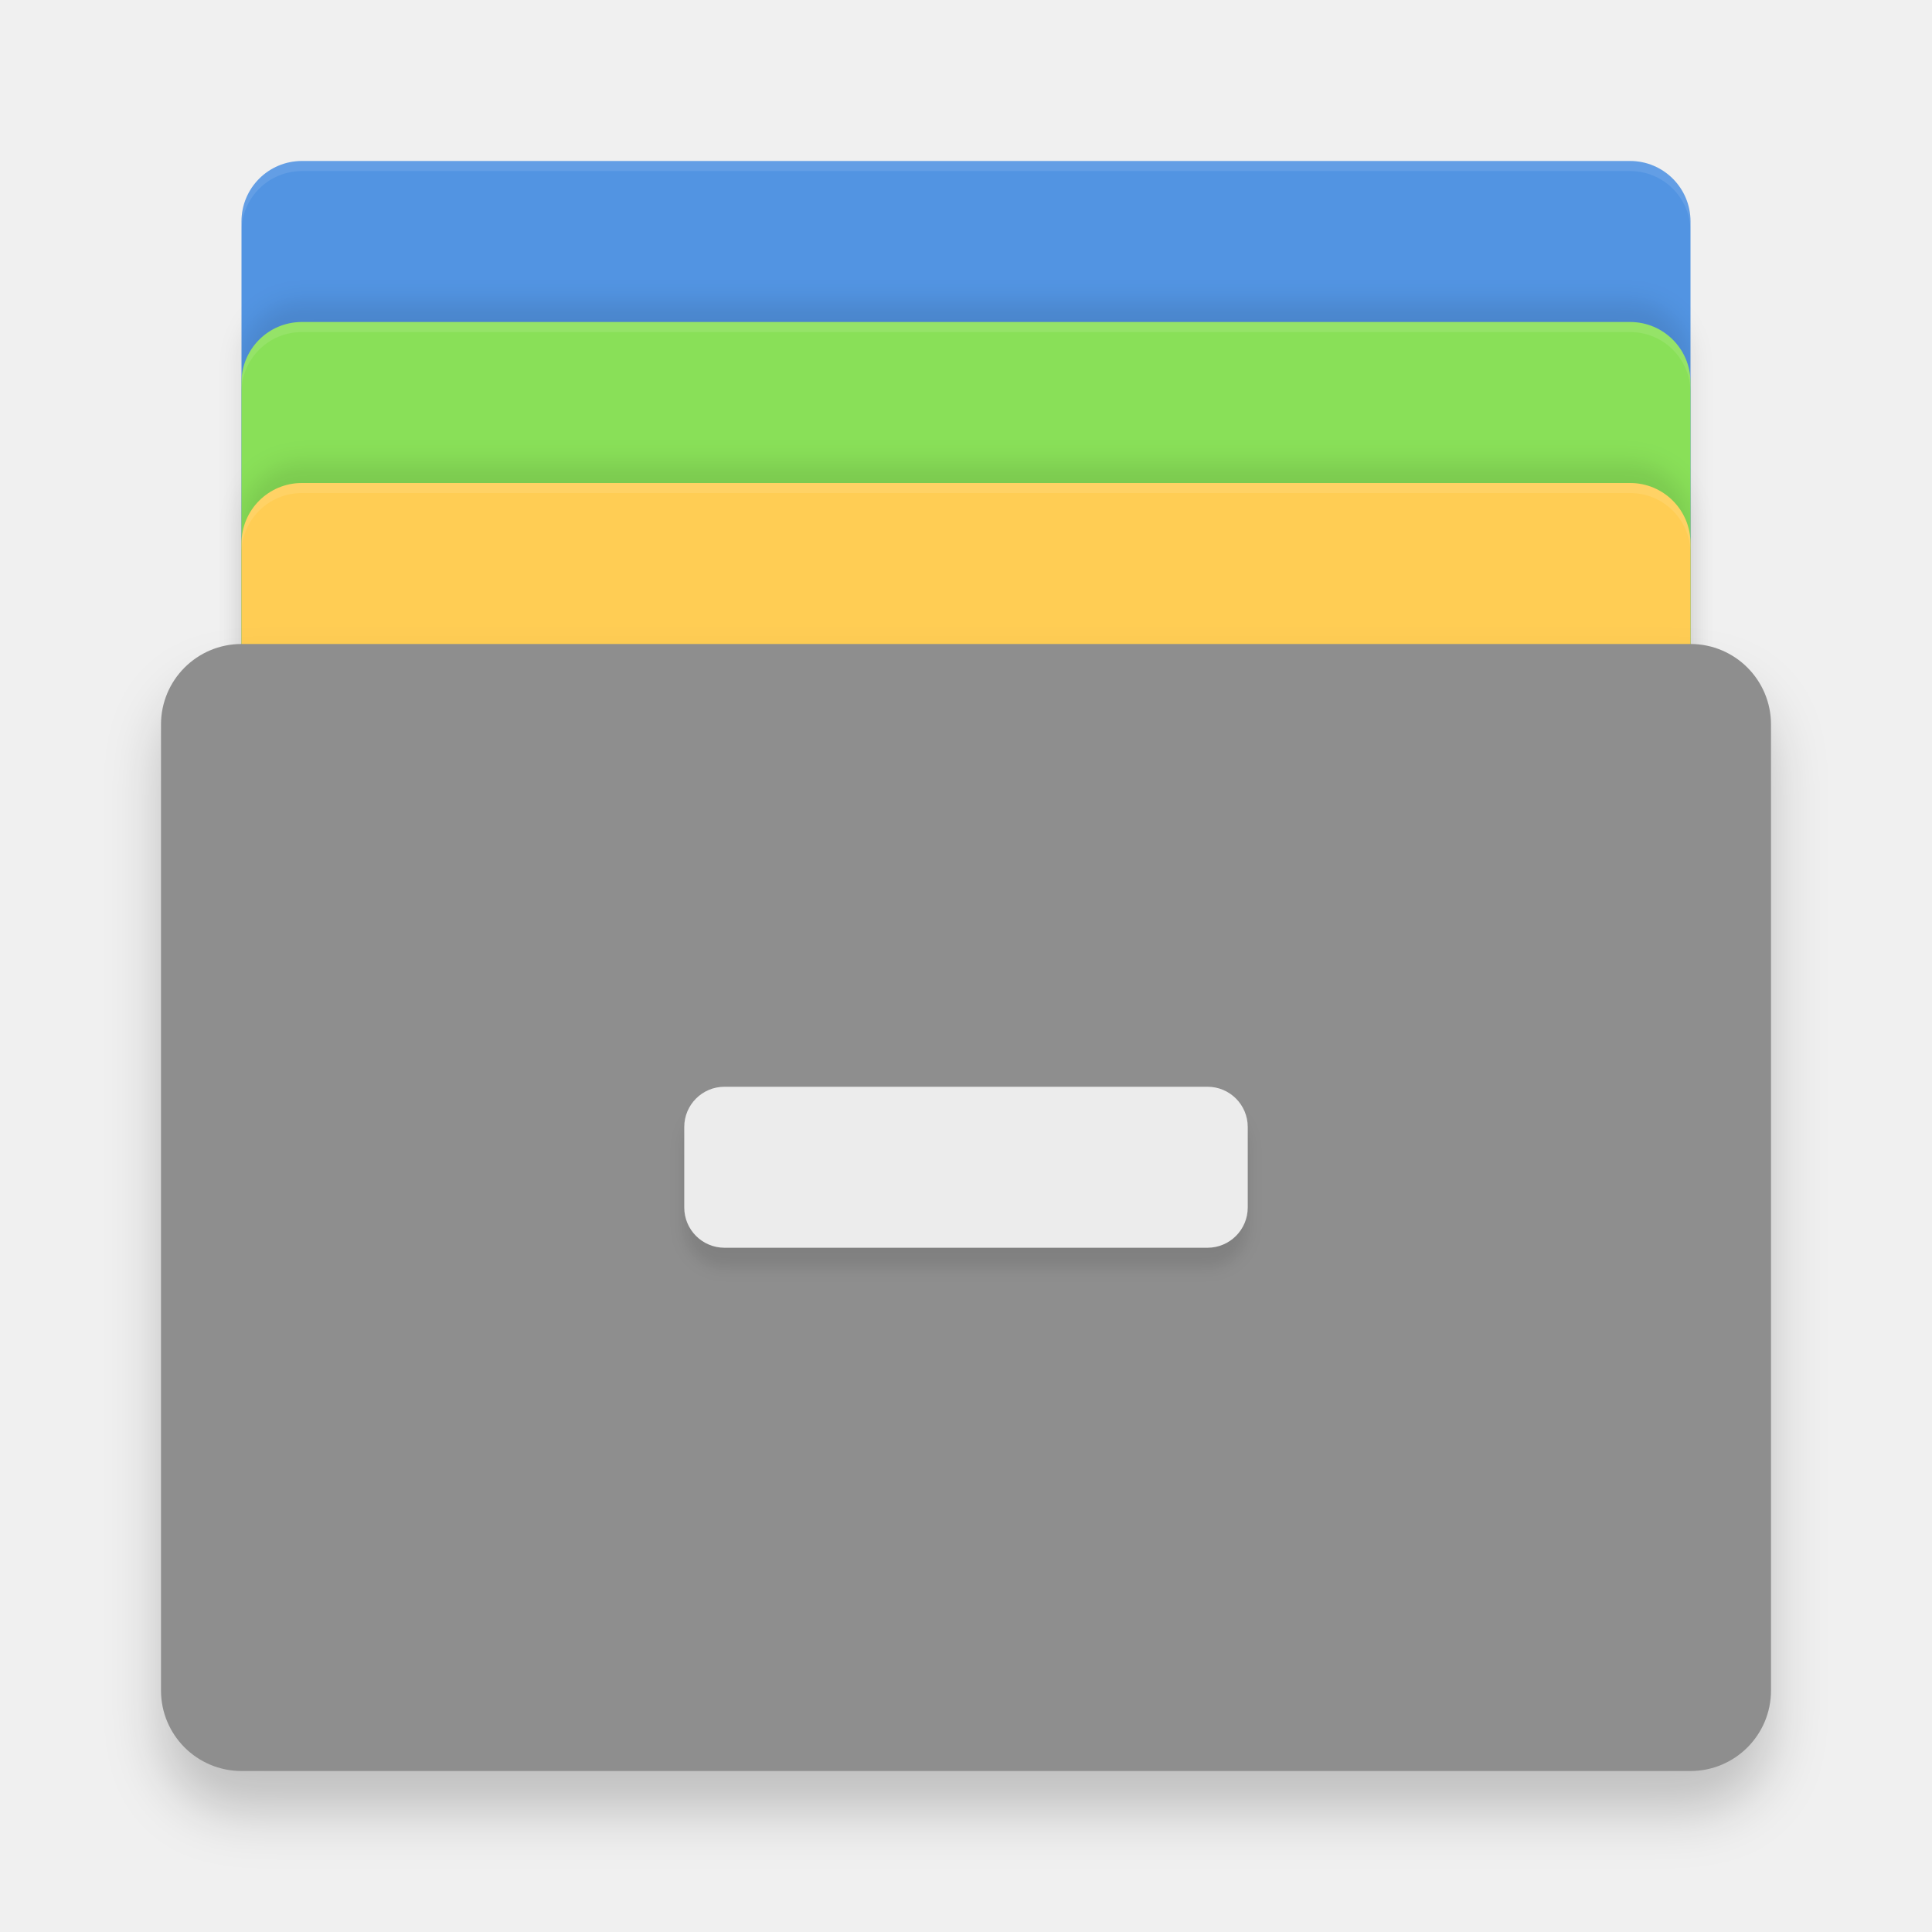
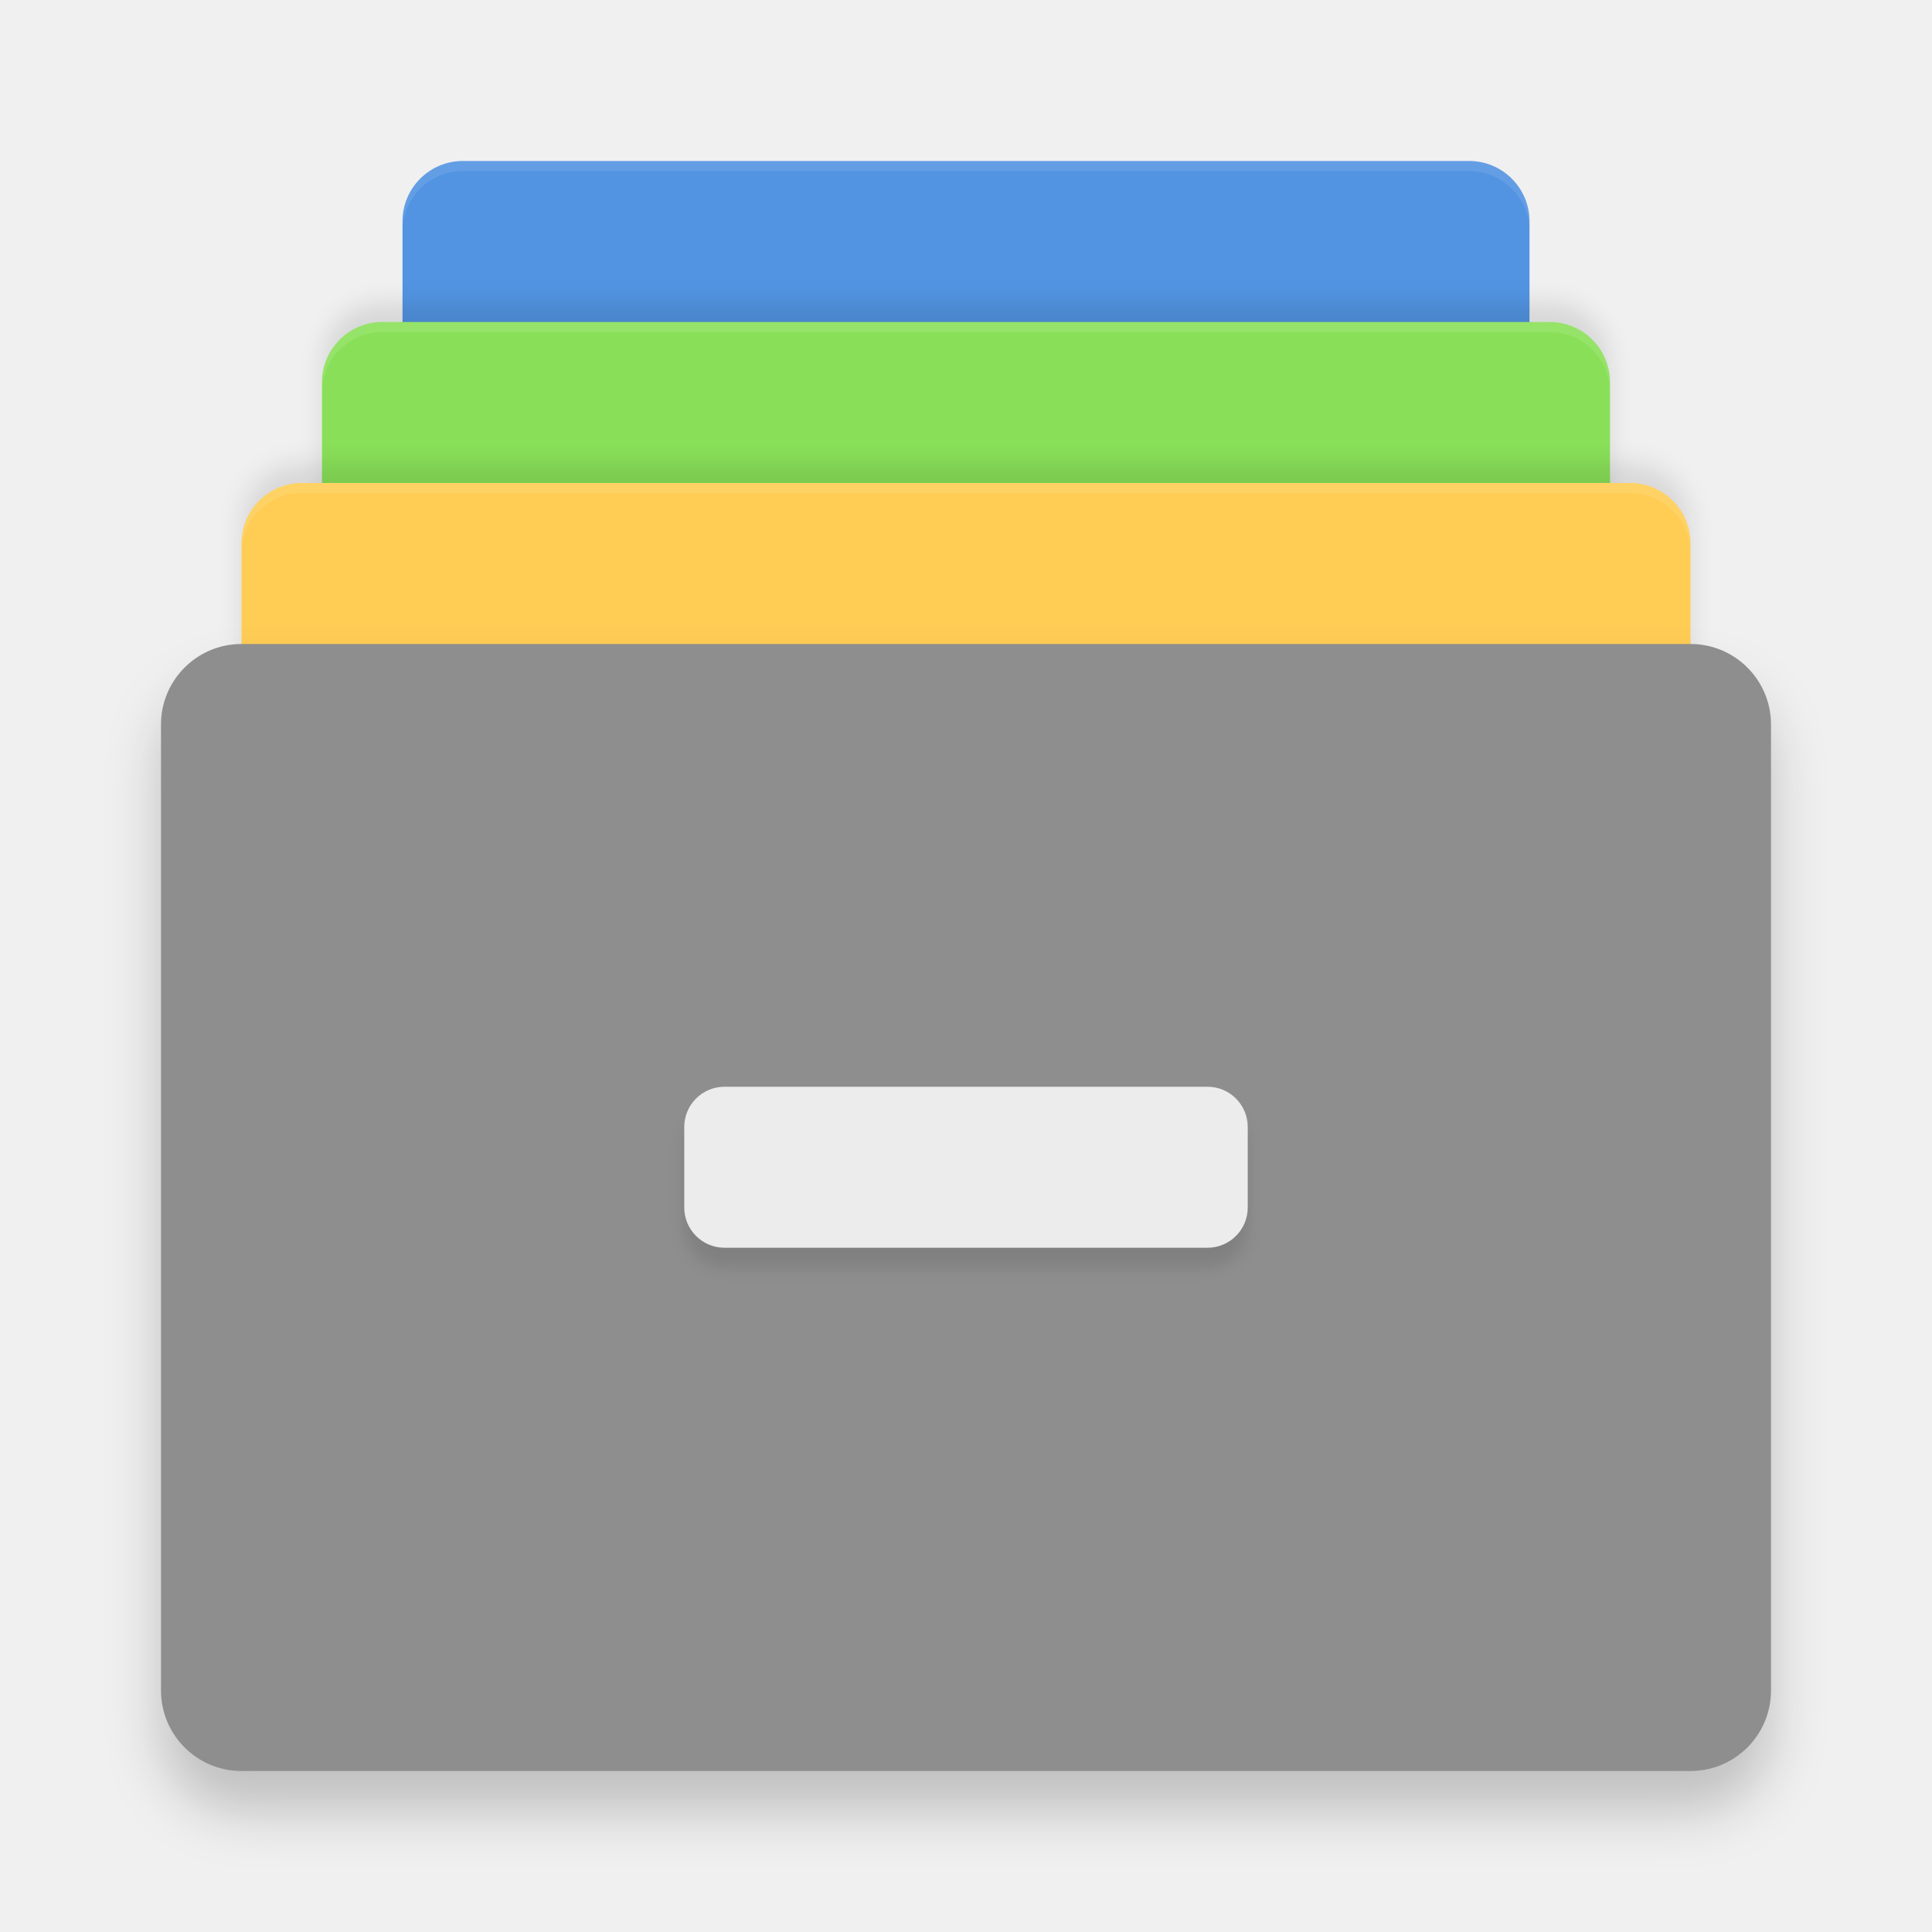
- <svg xmlns="http://www.w3.org/2000/svg" width="192" height="192" version="1" id="svg28">
-   <defs id="defs32">
-     <filter style="color-interpolation-filters:sRGB" id="filter865" x="-0.041" width="1.082" y="-0.058" height="1.117">
-       <feGaussianBlur stdDeviation="2.72" id="feGaussianBlur867" />
+ <svg xmlns="http://www.w3.org/2000/svg" width="192" height="192" version="1" id="svg26">
+   <defs id="defs30">
+     <filter style="color-interpolation-filters:sRGB" id="filter881" x="-0.041" width="1.082" y="-0.058" height="1.117">
+       <feGaussianBlur stdDeviation="2.72" id="feGaussianBlur883" />
    </filter>
-     <filter style="color-interpolation-filters:sRGB" id="filter885" x="-0.031" width="1.062" y="-0.108" height="1.216">
-       <feGaussianBlur stdDeviation="0.72" id="feGaussianBlur887" />
+     <filter style="color-interpolation-filters:sRGB" id="filter1010" x="-0.031" width="1.062" y="-0.108" height="1.216">
+       <feGaussianBlur stdDeviation="0.72" id="feGaussianBlur1012" />
    </filter>
-     <filter style="color-interpolation-filters:sRGB" id="filter901" x="-0.02" width="1.04" y="-0.03" height="1.06">
-       <feGaussianBlur stdDeviation="1.2" id="feGaussianBlur903" />
+     <filter style="color-interpolation-filters:sRGB" id="filter1052" x="-0.021" width="1.042" y="-0.028" height="1.056">
+       <feGaussianBlur stdDeviation="1.12" id="feGaussianBlur1054" />
    </filter>
-     <filter style="color-interpolation-filters:sRGB" id="filter917" x="-0.02" width="1.04" y="-0.03" height="1.06">
-       <feGaussianBlur stdDeviation="1.2" id="feGaussianBlur919" />
+     <filter style="color-interpolation-filters:sRGB" id="filter1068" x="-0.02" width="1.04" y="-0.03" height="1.06">
+       <feGaussianBlur stdDeviation="1.2" id="feGaussianBlur1070" />
    </filter>
  </defs>
-   <rect id="rect2" ry="6" rx="6" y="16" x="24" height="96" width="144" style="fill:#5294e2;stroke-width:4" />
-   <rect id="rect4" ry="6" rx="6" y="30" x="24" height="96" width="144" style="opacity:0.1;stroke-width:4;filter:url(#filter917)" />
-   <rect id="rect6" ry="6" rx="6" y="32" x="24" height="96" width="144" style="fill:#89e058;stroke-width:4" />
-   <rect id="rect8" ry="6" rx="6" y="46" x="24" height="96" width="144" style="opacity:0.1;stroke-width:4;filter:url(#filter901)" />
-   <rect id="rect10" ry="6" rx="6" y="48" x="24" height="96" width="144" style="fill:#ffcd54;stroke-width:4" />
-   <rect id="rect12" ry="8" rx="8" y="68" x="16" height="112" width="160" style="opacity:0.2;stroke-width:4;filter:url(#filter865)" />
-   <rect id="rect14" ry="8" rx="8" y="64" x="16" height="112" width="160" style="fill:#8e8e8e;stroke-width:4" />
-   <rect id="rect16" ry="4" rx="4" y="110" x="68" height="16" width="56" style="opacity:0.1;stroke-width:4;filter:url(#filter885)" />
-   <rect id="rect18" ry="4" rx="4" y="108" x="68" height="16" width="56" style="fill:#ececec;stroke-width:4" />
-   <path style="opacity:0.1;fill:#ffffff;stroke-width:4" d="M 30 16 C 26.676 16 24 18.676 24 22 L 24 23 C 24 19.676 26.676 17 30 17 L 162 17 C 165.324 17 168 19.676 168 23 L 168 22 C 168 18.676 165.324 16 162 16 L 30 16 z " id="path20" />
-   <path style="opacity:0.1;fill:#ffffff;stroke-width:4" d="M 30 32 C 26.676 32 24 34.676 24 38 L 24 39 C 24 35.676 26.676 33 30 33 L 162 33 C 165.324 33 168 35.676 168 39 L 168 38 C 168 34.676 165.324 32 162 32 L 30 32 z " id="path22" />
-   <path style="opacity:0.1;fill:#ffffff;stroke-width:4" d="M 30 48 C 26.676 48 24 50.676 24 54 L 24 55 C 24 51.676 26.676 49 30 49 L 162 49 C 165.324 49 168 51.676 168 55 L 168 54 C 168 50.676 165.324 48 162 48 L 30 48 z " id="path24" />
+   <rect style="fill:#5294e2;stroke-width:4" width="112" height="96" x="40" y="16" rx="6" ry="6" id="rect2" />
+   <rect id="rect901" ry="6" rx="6" y="30" x="32" height="96" width="128" style="opacity:0.1;fill:#000000;stroke-width:4;filter:url(#filter1052)" />
+   <rect style="fill:#89e058;stroke-width:4" width="128" height="96" x="32" y="32" rx="6" ry="6" id="rect4" />
+   <rect id="rect903" ry="6" rx="6" y="46" x="24" height="96" width="144" style="opacity:0.1;fill:#000000;stroke-width:4;filter:url(#filter1068)" />
+   <rect style="fill:#ffcd54;stroke-width:4" width="144" height="96" x="24" y="48" rx="6" ry="6" id="rect6" />
+   <rect style="opacity:0.2;stroke-width:4;filter:url(#filter881)" width="160" height="112" x="16" y="68" rx="8" ry="8" id="rect8" />
+   <rect style="fill:#8e8e8e;stroke-width:4" width="160" height="112" x="16" y="64" rx="8" ry="8" id="rect10" />
+   <rect style="opacity:0.1;stroke-width:4;filter:url(#filter1010)" width="56" height="16" x="68" y="110" rx="4" ry="4" id="rect12" />
+   <rect style="fill:#ececec;stroke-width:4" width="56" height="16" x="68" y="108" rx="4" ry="4" id="rect14" />
+   <path style="opacity:0.1;fill:#ffffff;stroke-width:4" d="M 46 16 C 42.676 16 40 18.676 40 22 L 40 23 C 40 19.676 42.676 17 46 17 L 146 17 C 149.324 17 152 19.676 152 23 L 152 22 C 152 18.676 149.324 16 146 16 L 46 16 z " id="path16" />
+   <path style="opacity:0.1;fill:#ffffff;stroke-width:4" d="M 38 32 C 34.676 32 32 34.676 32 38 L 32 39 C 32 35.676 34.676 33 38 33 L 154 33 C 157.324 33 160 35.676 160 39 L 160 38 C 160 34.676 157.324 32 154 32 L 38 32 z " id="path18" />
+   <path style="opacity:0.1;fill:#ffffff;stroke-width:4" d="M 30 48 C 26.676 48 24 50.676 24 54 L 24 55 C 24 51.676 26.676 49 30 49 L 162 49 C 165.324 49 168 51.676 168 55 L 168 54 C 168 50.676 165.324 48 162 48 L 30 48 z " id="path20" />
</svg>
